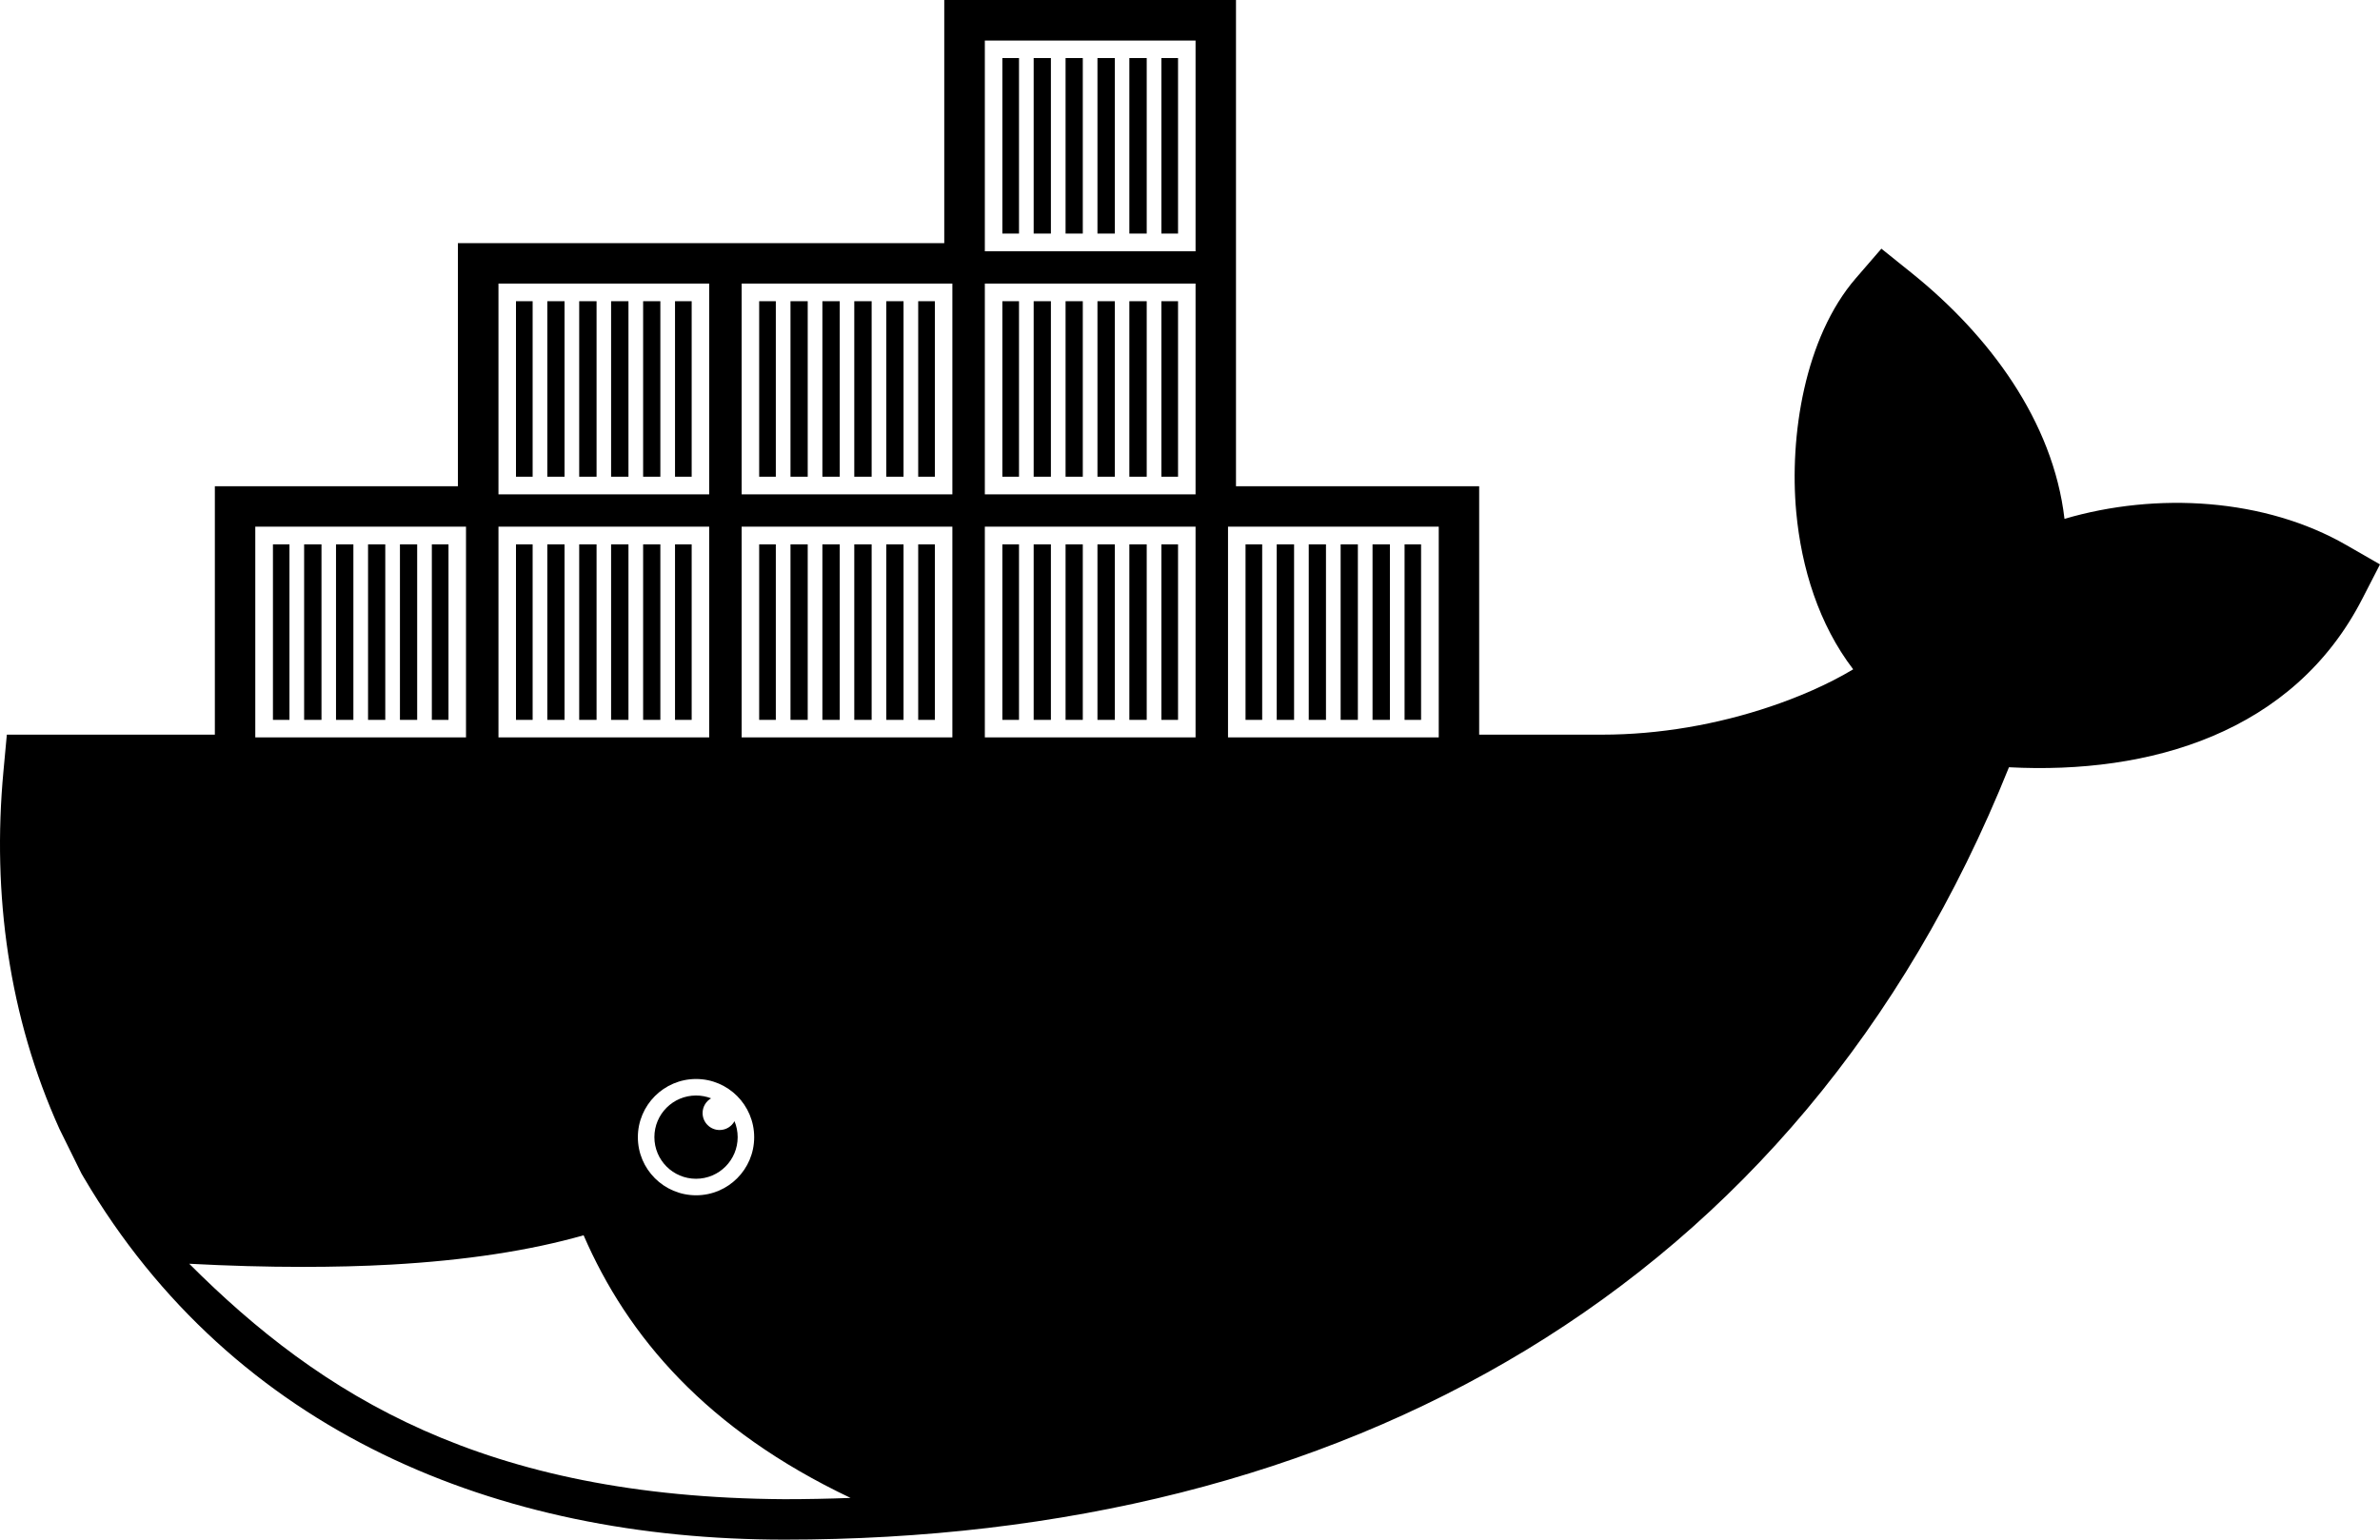
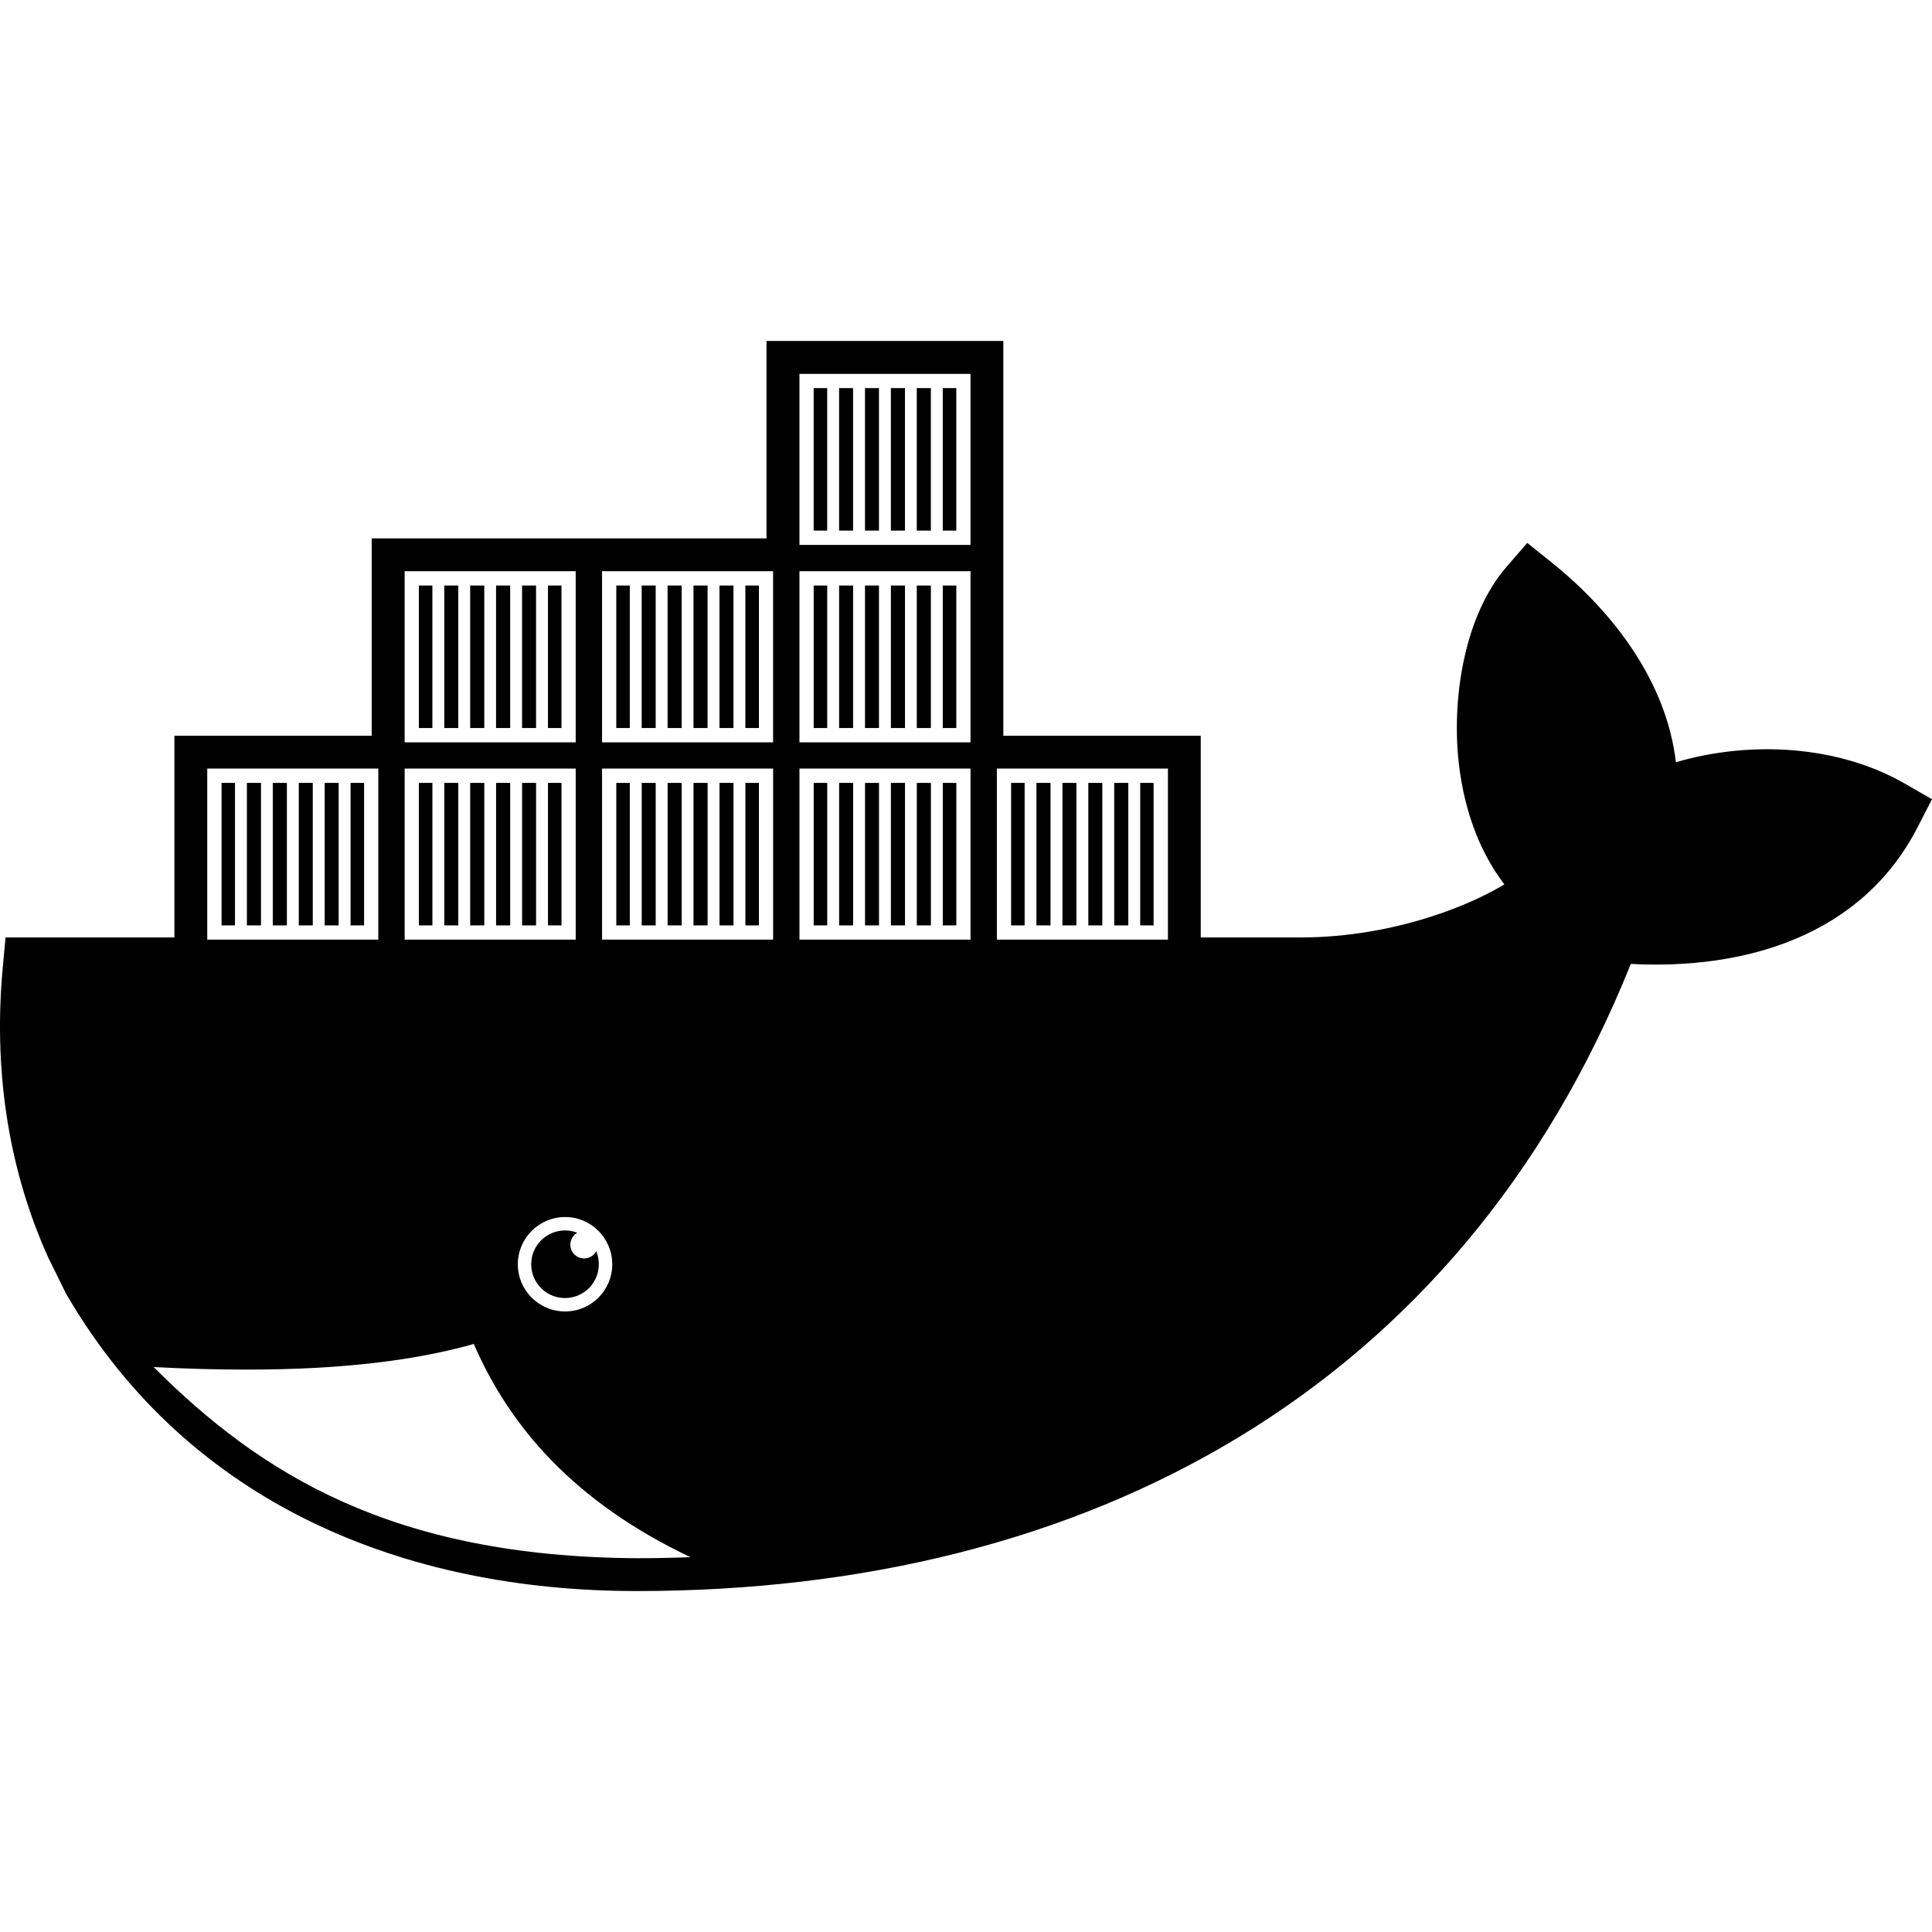
- <svg xmlns="http://www.w3.org/2000/svg" id="svg11433" version="1.1" width="791.291" height="512" xml:space="preserve">
+ <svg xmlns="http://www.w3.org/2000/svg" id="svg11433" version="1.1" width="512" height="512" xml:space="preserve">
  <defs id="defs11437" />
  <g id="g11441" transform="matrix(1.25,0,0,-1.25,1.0054213e-5,512)">
-     <g id="g11602" transform="matrix(1.514793,0,0,1.514793,-221.6891,-335.6781)" style="fill:#000000">
-       <path transform="matrix(0.8,0,0,-0.8,0,580)" id="path11459" d="m 390.188,110 0,53.375 -106.75,0 0,53.375 -53.344,0 0,54.531 -45.656,0 -0.75,8.094 c -2.507,26.936 1.185,53.891 12.312,78.5 l 4.812,9.75 0.531,0.906 C 234.266,424.44 292.079,448 355.094,448 c 121.972,0 222.575,-54.476 268.781,-169.562 30.879,1.616 62.455,-7.515 77.562,-37 l 3.875,-7.531 -7.344,-4.219 c -17.864,-10.31 -41.64,-11.741 -61.906,-5.781 -2.495,-21.539 -16.669,-40.415 -33.5,-53.938 l -6.688,-5.375 -5.594,6.469 c -11.27,13.031 -14.631,34.722 -13.094,51.375 1.134,12.242 4.966,24.664 12.5,34.5 -5.72,3.441 -12.232,6.16 -18.031,8.125 -11.801,3.999 -24.601,6.219 -37.062,6.219 l -27,0 0,-54.531 -53.375,0 0,-106.75 -64.031,0 z m 8.906,8.906 46.25,0 0,46.25 -46.25,0 0,-46.25 z m 3.844,3.844 0,38.531 3.656,0 0,-38.531 -3.656,0 z m 6.875,0 0,38.531 3.781,0 0,-38.531 -3.781,0 z m 7,0 0,38.531 3.781,0 0,-38.531 -3.781,0 z m 7,0 0,38.531 3.812,0 0,-38.531 -3.812,0 z m 7,0 0,38.531 3.812,0 0,-38.531 -3.812,0 z m 7.031,0 0,38.531 3.656,0 0,-38.531 -3.656,0 z m -145.5,49.5 46.25,0 0,46.281 -46.25,0 0,-46.281 z m 53.375,0 46.25,0 0,46.281 -46.25,0 0,-46.281 z m 53.375,0 46.25,0 0,46.281 -46.25,0 0,-46.281 z m -102.906,3.875 0,38.531 3.656,0 0,-38.531 -3.656,0 z m 6.875,0 0,38.531 3.781,0 0,-38.531 -3.781,0 z m 7,0 0,38.531 3.812,0 0,-38.531 -3.812,0 z m 7,0 0,38.531 3.812,0 0,-38.531 -3.812,0 z m 7.031,0 0,38.531 3.781,0 0,-38.531 -3.781,0 z m 7,0 0,38.531 3.656,0 0,-38.531 -3.656,0 z m 18.469,0 0,38.531 3.656,0 0,-38.531 -3.656,0 z m 6.875,0 0,38.531 3.781,0 0,-38.531 -3.781,0 z m 7,0 0,38.531 3.812,0 0,-38.531 -3.812,0 z m 7,0 0,38.531 3.812,0 0,-38.531 -3.812,0 z m 7.031,0 0,38.531 3.781,0 0,-38.531 -3.781,0 z m 7,0 0,38.531 3.656,0 0,-38.531 -3.656,0 z m 18.469,0 0,38.531 3.656,0 0,-38.531 -3.656,0 z m 6.875,0 0,38.531 3.781,0 0,-38.531 -3.781,0 z m 7,0 0,38.531 3.781,0 0,-38.531 -3.781,0 z m 7,0 0,38.531 3.812,0 0,-38.531 -3.812,0 z m 7,0 0,38.531 3.812,0 0,-38.531 -3.812,0 z m 7.031,0 0,38.531 3.656,0 0,-38.531 -3.656,0 z m -198.875,49.5 46.25,0 0,46.25 -46.25,0 0,-46.25 z m 53.375,0 46.25,0 0,46.25 -46.25,0 0,-46.25 z m 53.375,0 46.25,0 0,46.25 -46.25,0 0,-46.25 z m 53.375,0 46.25,0 0,46.25 -46.25,0 0,-46.25 z m 53.375,0 46.25,0 0,46.25 -46.25,0 0,-46.25 z m -209.625,3.875 0,38.531 3.625,0 0,-38.531 -3.625,0 z m 6.844,0 0,38.531 3.812,0 0,-38.531 -3.812,0 z m 7,0 0,38.531 3.812,0 0,-38.531 -3.812,0 z m 7.031,0 0,38.531 3.781,0 0,-38.531 -3.781,0 z m 7,0 0,38.531 3.781,0 0,-38.531 -3.781,0 z m 7,0 0,38.531 3.656,0 0,-38.531 -3.656,0 z m 18.469,0 0,38.531 3.656,0 0,-38.531 -3.656,0 z m 6.875,0 0,38.531 3.781,0 0,-38.531 -3.781,0 z m 7,0 0,38.531 3.812,0 0,-38.531 -3.812,0 z m 7,0 0,38.531 3.812,0 0,-38.531 -3.812,0 z m 7.031,0 0,38.531 3.781,0 0,-38.531 -3.781,0 z m 7,0 0,38.531 3.656,0 0,-38.531 -3.656,0 z m 18.469,0 0,38.531 3.656,0 0,-38.531 -3.656,0 z m 6.875,0 0,38.531 3.781,0 0,-38.531 -3.781,0 z m 7,0 0,38.531 3.812,0 0,-38.531 -3.812,0 z m 7,0 0,38.531 3.812,0 0,-38.531 -3.812,0 z m 7.031,0 0,38.531 3.781,0 0,-38.531 -3.781,0 z m 7,0 0,38.531 3.656,0 0,-38.531 -3.656,0 z m 18.469,0 0,38.531 3.656,0 0,-38.531 -3.656,0 z m 6.875,0 0,38.531 3.781,0 0,-38.531 -3.781,0 z m 7,0 0,38.531 3.781,0 0,-38.531 -3.781,0 z m 7,0 0,38.531 3.812,0 0,-38.531 -3.812,0 z m 7,0 0,38.531 3.812,0 0,-38.531 -3.812,0 z m 7.031,0 0,38.531 3.656,0 0,-38.531 -3.656,0 z m 18.469,0 0,38.531 3.656,0 0,-38.531 -3.656,0 z m 6.844,0 0,38.531 3.812,0 0,-38.531 -3.812,0 z m 7.031,0 0,38.531 3.781,0 0,-38.531 -3.781,0 z m 7,0 0,38.531 3.781,0 0,-38.531 -3.781,0 z m 7,0 0,38.531 3.812,0 0,-38.531 -3.812,0 z m 7.031,0 0,38.531 3.625,0 0,-38.531 -3.625,0 z m -155.5,117.375 c 7.046,0 12.75,5.735 12.75,12.781 0,7.046 -5.704,12.75 -12.75,12.75 -7.049,0 -12.781,-5.704 -12.781,-12.75 0,-7.046 5.732,-12.781 12.781,-12.781 z m -24.688,34.312 c 9.651,22.254 26.992,42.66 58.594,57.656 -4.815,0.181 -9.659,0.281 -14.531,0.281 -66.014,-0.407 -101.645,-22.725 -130.625,-51.688 8.694,0.461 16.954,0.688 24.812,0.688 6.819,0 13.324,-0.154 19.5,-0.5 16.394,-0.921 30.511,-3.087 42.25,-6.438 z" style="fill:#000000;fill-opacity:1;fill-rule:evenodd;stroke:none" />
-       <path d="m 268.565,299.6 c 0.934,0 1.824,-0.176 2.646,-0.494 -0.89,-0.516 -1.494,-1.481 -1.494,-2.584 0,-1.649 1.336,-2.983 2.985,-2.983 1.129,0 2.109,0.627 2.617,1.553 0.357,-0.863 0.557,-1.81 0.557,-2.805 0,-4.037 -3.274,-7.31 -7.311,-7.31 -4.037,0 -7.313,3.273 -7.313,7.31 0,4.04 3.276,7.313 7.313,7.313" style="fill:#000000;fill-opacity:1;fill-rule:evenodd;stroke:none" id="path11501" />
-     </g>
+     <path style="fill:#000000;fill-opacity:1;fill-rule:evenodd;stroke:none" d="m 162.507,337.315 0,-41.852 -83.704,0 0,-41.852 -41.827,0 0,-42.758 -35.8,0 -0.588,-6.346 c -1.966,-21.121 0.929,-42.257 9.654,-61.553 l 3.774,-7.645 0.417,-0.711 C 40.248,90.759 85.579,72.285 134.99,72.285 c 95.64,0 174.523,42.715 210.754,132.956 24.212,-1.267 48.972,5.893 60.818,29.012 l 3.038,5.905 -5.758,3.308 c -14.007,8.084 -32.65,9.206 -48.541,4.533 -1.956,16.889 -13.07,31.69 -26.268,42.293 l -5.244,4.215 -4.386,-5.072 c -8.837,-10.218 -11.473,-27.226 -10.267,-40.284 0.889,-9.599 3.894,-19.339 9.801,-27.052 -4.485,-2.698 -9.592,-4.83 -14.138,-6.371 -9.253,-3.135 -19.29,-4.876 -29.061,-4.876 l -21.171,0 0,42.758 -41.852,0 0,83.704 -50.208,0 z m 6.983,-6.983 36.265,0 0,-36.265 -36.265,0 0,36.265 z m 3.014,-3.014 0,-30.213 2.867,0 0,30.213 -2.867,0 z m 5.391,0 0,-30.213 2.965,0 0,30.213 -2.965,0 z m 5.489,0 0,-30.213 2.965,0 0,30.213 -2.965,0 z m 5.489,0 0,-30.213 2.989,0 0,30.213 -2.989,0 z m 5.489,0 0,-30.213 2.989,0 0,30.213 -2.989,0 z m 5.513,0 0,-30.213 2.867,0 0,30.213 -2.867,0 z m -114.088,-38.813 36.265,0 0,-36.29 -36.265,0 0,36.29 z m 41.852,0 36.265,0 0,-36.29 -36.265,0 0,36.29 z m 41.852,0 36.265,0 0,-36.29 -36.265,0 0,36.29 z m -80.69,-3.038 0,-30.213 2.867,0 0,30.213 -2.867,0 z m 5.391,0 0,-30.213 2.965,0 0,30.213 -2.965,0 z m 5.489,0 0,-30.213 2.989,0 0,30.213 -2.989,0 z m 5.489,0 0,-30.213 2.989,0 0,30.213 -2.989,0 z m 5.513,0 0,-30.213 2.965,0 0,30.213 -2.965,0 z m 5.489,0 0,-30.213 2.867,0 0,30.213 -2.867,0 z m 14.482,0 0,-30.213 2.867,0 0,30.213 -2.867,0 z m 5.391,0 0,-30.213 2.965,0 0,30.213 -2.965,0 z m 5.489,0 0,-30.213 2.989,0 0,30.213 -2.989,0 z m 5.489,0 0,-30.213 2.989,0 0,30.213 -2.989,0 z m 5.513,0 0,-30.213 2.965,0 0,30.213 -2.965,0 z m 5.489,0 0,-30.213 2.867,0 0,30.213 -2.867,0 z m 14.482,0 0,-30.213 2.867,0 0,30.213 -2.867,0 z m 5.391,0 0,-30.213 2.965,0 0,30.213 -2.965,0 z m 5.489,0 0,-30.213 2.965,0 0,30.213 -2.965,0 z m 5.489,0 0,-30.213 2.989,0 0,30.213 -2.989,0 z m 5.489,0 0,-30.213 2.989,0 0,30.213 -2.989,0 z m 5.513,0 0,-30.213 2.867,0 0,30.213 -2.867,0 z m -155.94,-38.813 36.265,0 0,-36.265 -36.265,0 0,36.265 z m 41.852,0 36.265,0 0,-36.265 -36.265,0 0,36.265 z m 41.852,0 36.265,0 0,-36.265 -36.265,0 0,36.265 z m 41.852,0 36.265,0 0,-36.265 -36.265,0 0,36.265 z m 41.852,0 36.265,0 0,-36.265 -36.265,0 0,36.265 z m -164.369,-3.038 0,-30.213 2.842,0 0,30.213 -2.842,0 z m 5.366,0 0,-30.213 2.989,0 0,30.213 -2.989,0 z m 5.489,0 0,-30.213 2.989,0 0,30.213 -2.989,0 z m 5.513,0 0,-30.213 2.965,0 0,30.213 -2.965,0 z m 5.489,0 0,-30.213 2.965,0 0,30.213 -2.965,0 z m 5.489,0 0,-30.213 2.867,0 0,30.213 -2.867,0 z m 14.482,0 0,-30.213 2.867,0 0,30.213 -2.867,0 z m 5.391,0 0,-30.213 2.965,0 0,30.213 -2.965,0 z m 5.489,0 0,-30.213 2.989,0 0,30.213 -2.989,0 z m 5.489,0 0,-30.213 2.989,0 0,30.213 -2.989,0 z m 5.513,0 0,-30.213 2.965,0 0,30.213 -2.965,0 z m 5.489,0 0,-30.213 2.867,0 0,30.213 -2.867,0 z m 14.482,0 0,-30.213 2.867,0 0,30.213 -2.867,0 z m 5.391,0 0,-30.213 2.965,0 0,30.213 -2.965,0 z m 5.489,0 0,-30.213 2.989,0 0,30.213 -2.989,0 z m 5.489,0 0,-30.213 2.989,0 0,30.213 -2.989,0 z m 5.513,0 0,-30.213 2.965,0 0,30.213 -2.965,0 z m 5.489,0 0,-30.213 2.867,0 0,30.213 -2.867,0 z m 14.482,0 0,-30.213 2.867,0 0,30.213 -2.867,0 z m 5.391,0 0,-30.213 2.965,0 0,30.213 -2.965,0 z m 5.489,0 0,-30.213 2.965,0 0,30.213 -2.965,0 z m 5.489,0 0,-30.213 2.989,0 0,30.213 -2.989,0 z m 5.489,0 0,-30.213 2.989,0 0,30.213 -2.989,0 z m 5.513,0 0,-30.213 2.867,0 0,30.213 -2.867,0 z m 14.482,0 0,-30.213 2.867,0 0,30.213 -2.867,0 z m 5.366,0 0,-30.213 2.989,0 0,30.213 -2.989,0 z m 5.513,0 0,-30.213 2.965,0 0,30.213 -2.965,0 z m 5.489,0 0,-30.213 2.965,0 0,30.213 -2.965,0 z m 5.489,0 0,-30.213 2.989,0 0,30.213 -2.989,0 z m 5.513,0 0,-30.213 2.842,0 0,30.213 -2.842,0 z m -121.929,-92.035 c 5.525,0 9.997,-4.497 9.997,-10.022 0,-5.525 -4.472,-9.997 -9.997,-9.997 -5.527,0 -10.022,4.472 -10.022,9.997 0,5.525 4.495,10.022 10.022,10.022 z m -19.358,-26.905 c 7.568,-17.449 21.165,-33.45 45.944,-45.209 -3.775,-0.142 -7.574,-0.221 -11.394,-0.221 -51.762,0.32 -79.701,17.819 -102.424,40.529 6.817,-0.362 13.294,-0.539 19.456,-0.539 5.347,0 10.447,0.121 15.29,0.392 12.855,0.722 23.924,2.421 33.129,5.048 z" id="path11459" />
+     <path id="path11501" style="fill:#000000;fill-opacity:1;fill-rule:evenodd;stroke:none" d="m 119.788,148.736 c 0.915,0 1.788,-0.173 2.593,-0.484 -0.872,-0.506 -1.464,-1.452 -1.464,-2.533 0,-1.616 1.309,-2.924 2.926,-2.924 1.107,0 2.067,0.615 2.565,1.522 0.35,-0.846 0.546,-1.774 0.546,-2.749 0,-3.957 -3.209,-7.165 -7.166,-7.165 -3.957,0 -7.168,3.208 -7.168,7.165 0,3.96 3.211,7.168 7.168,7.168" />
  </g>
</svg>
